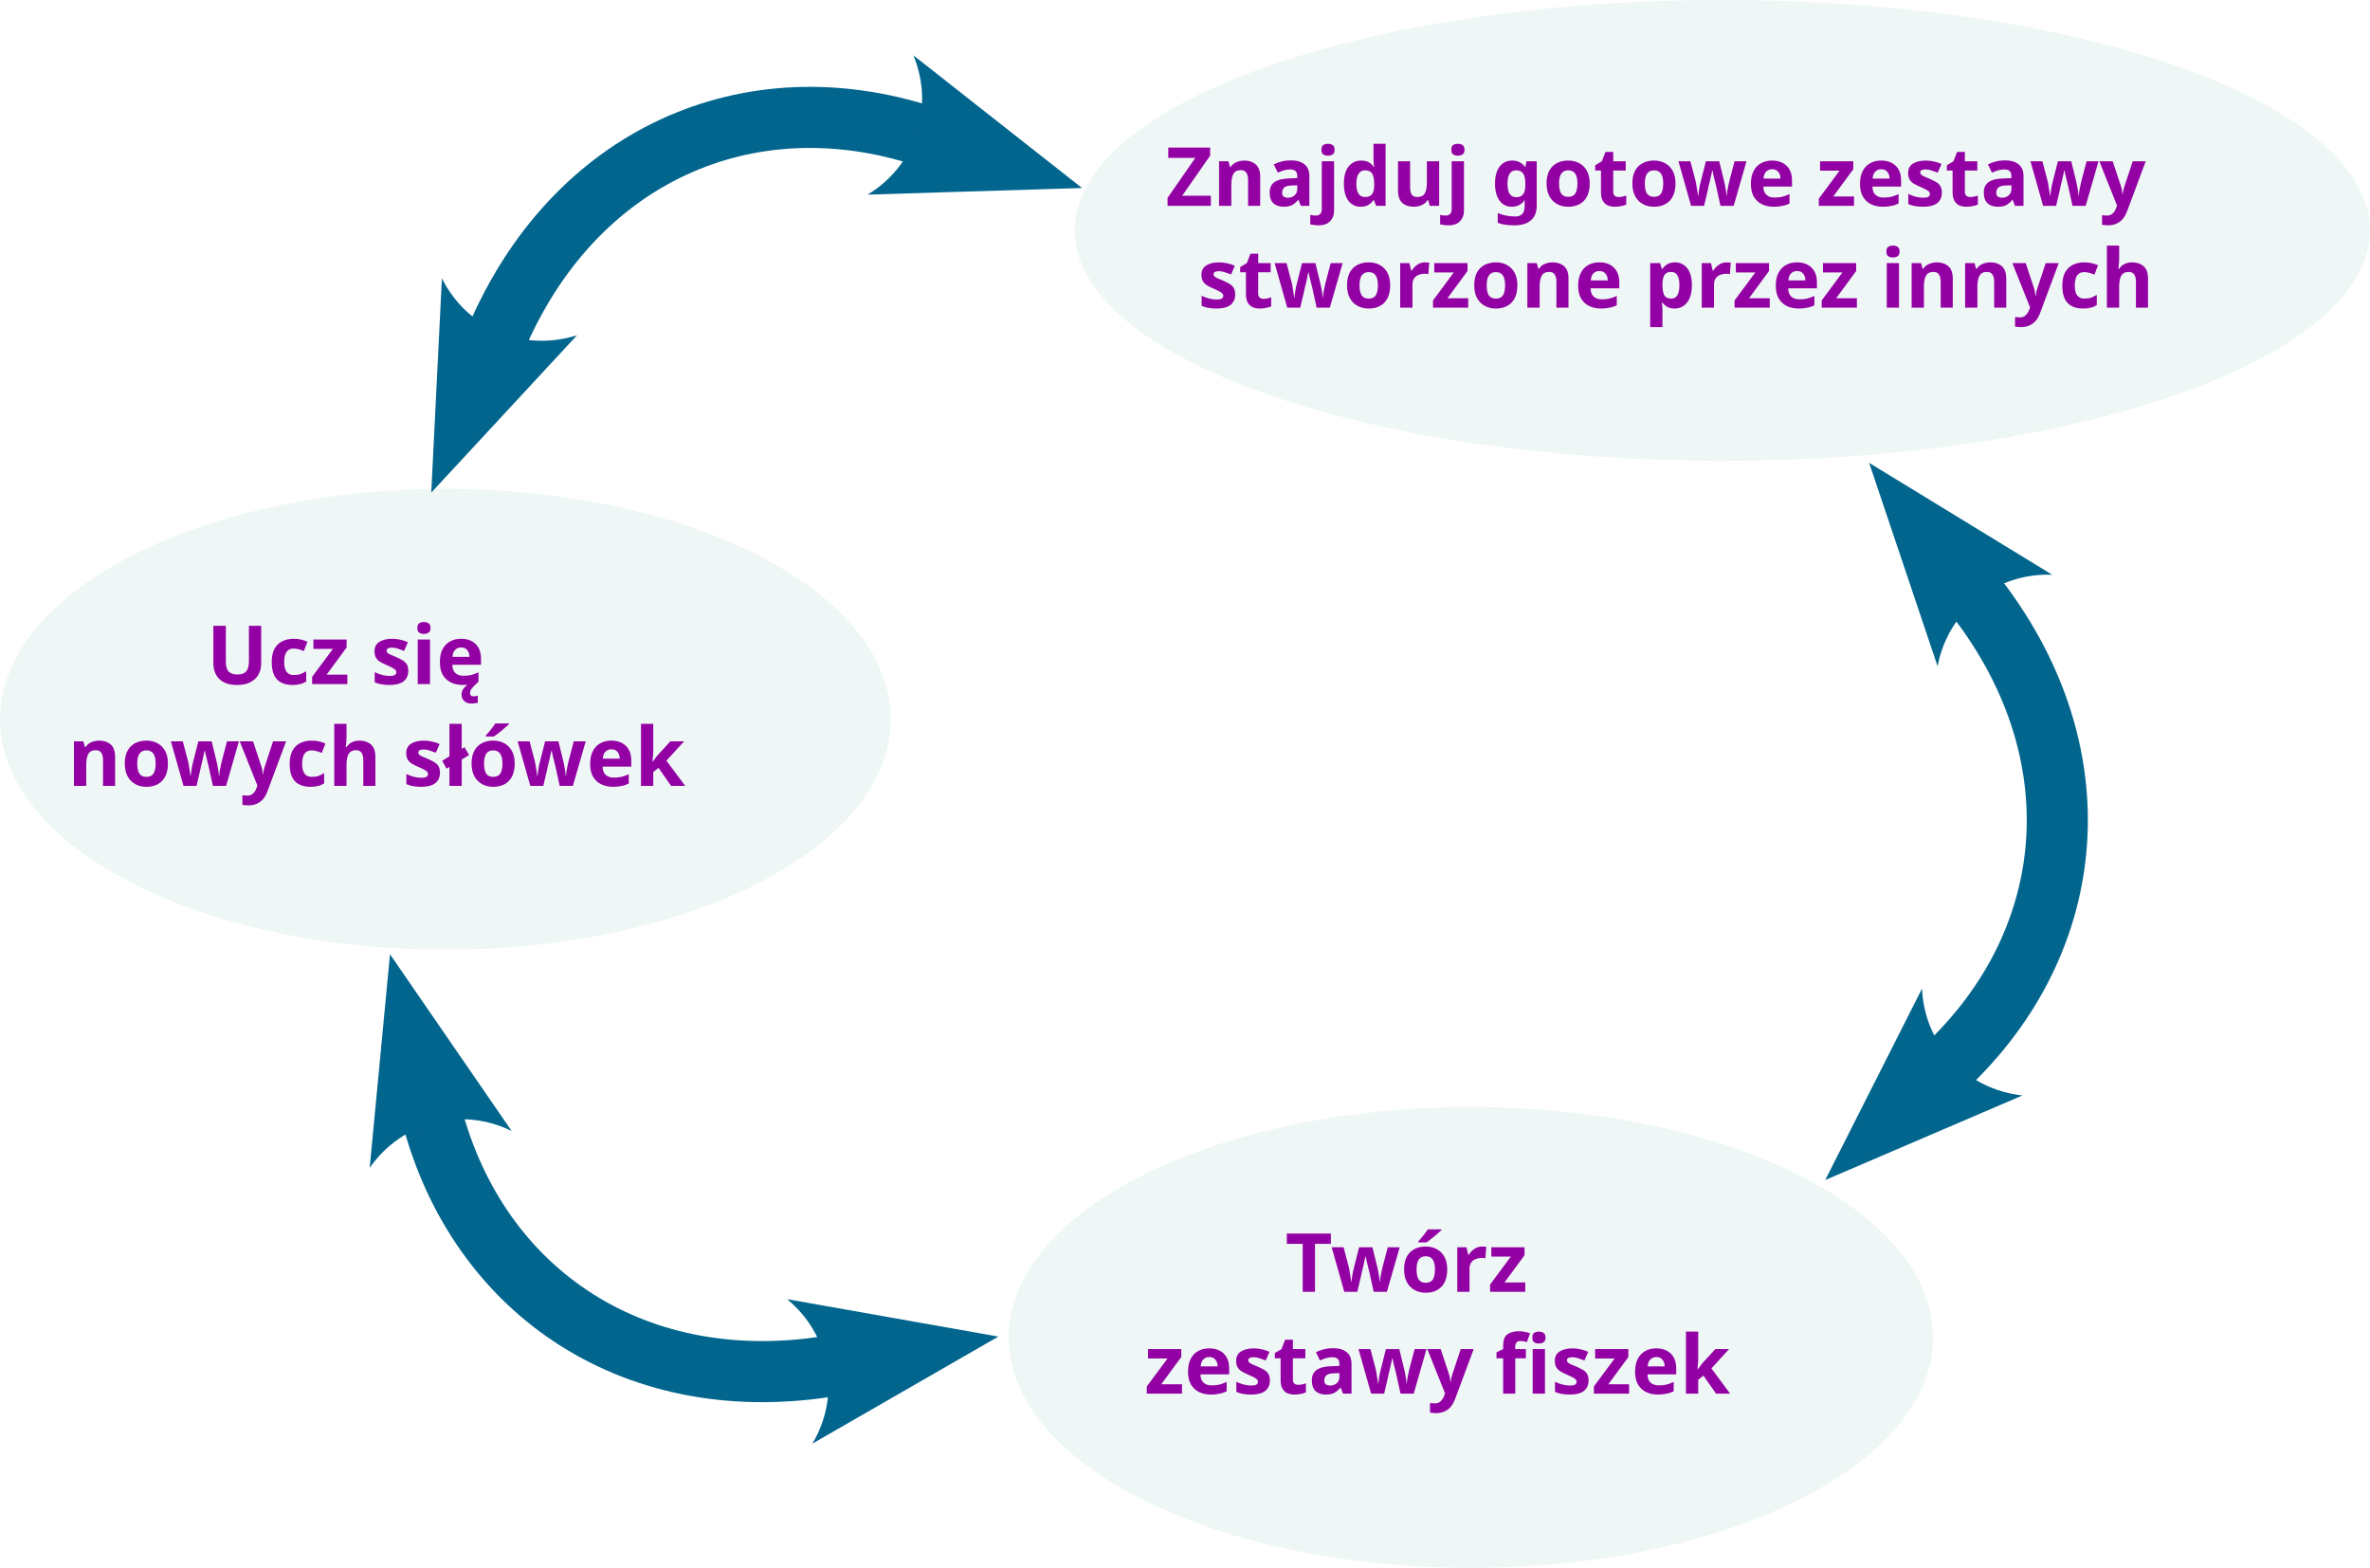
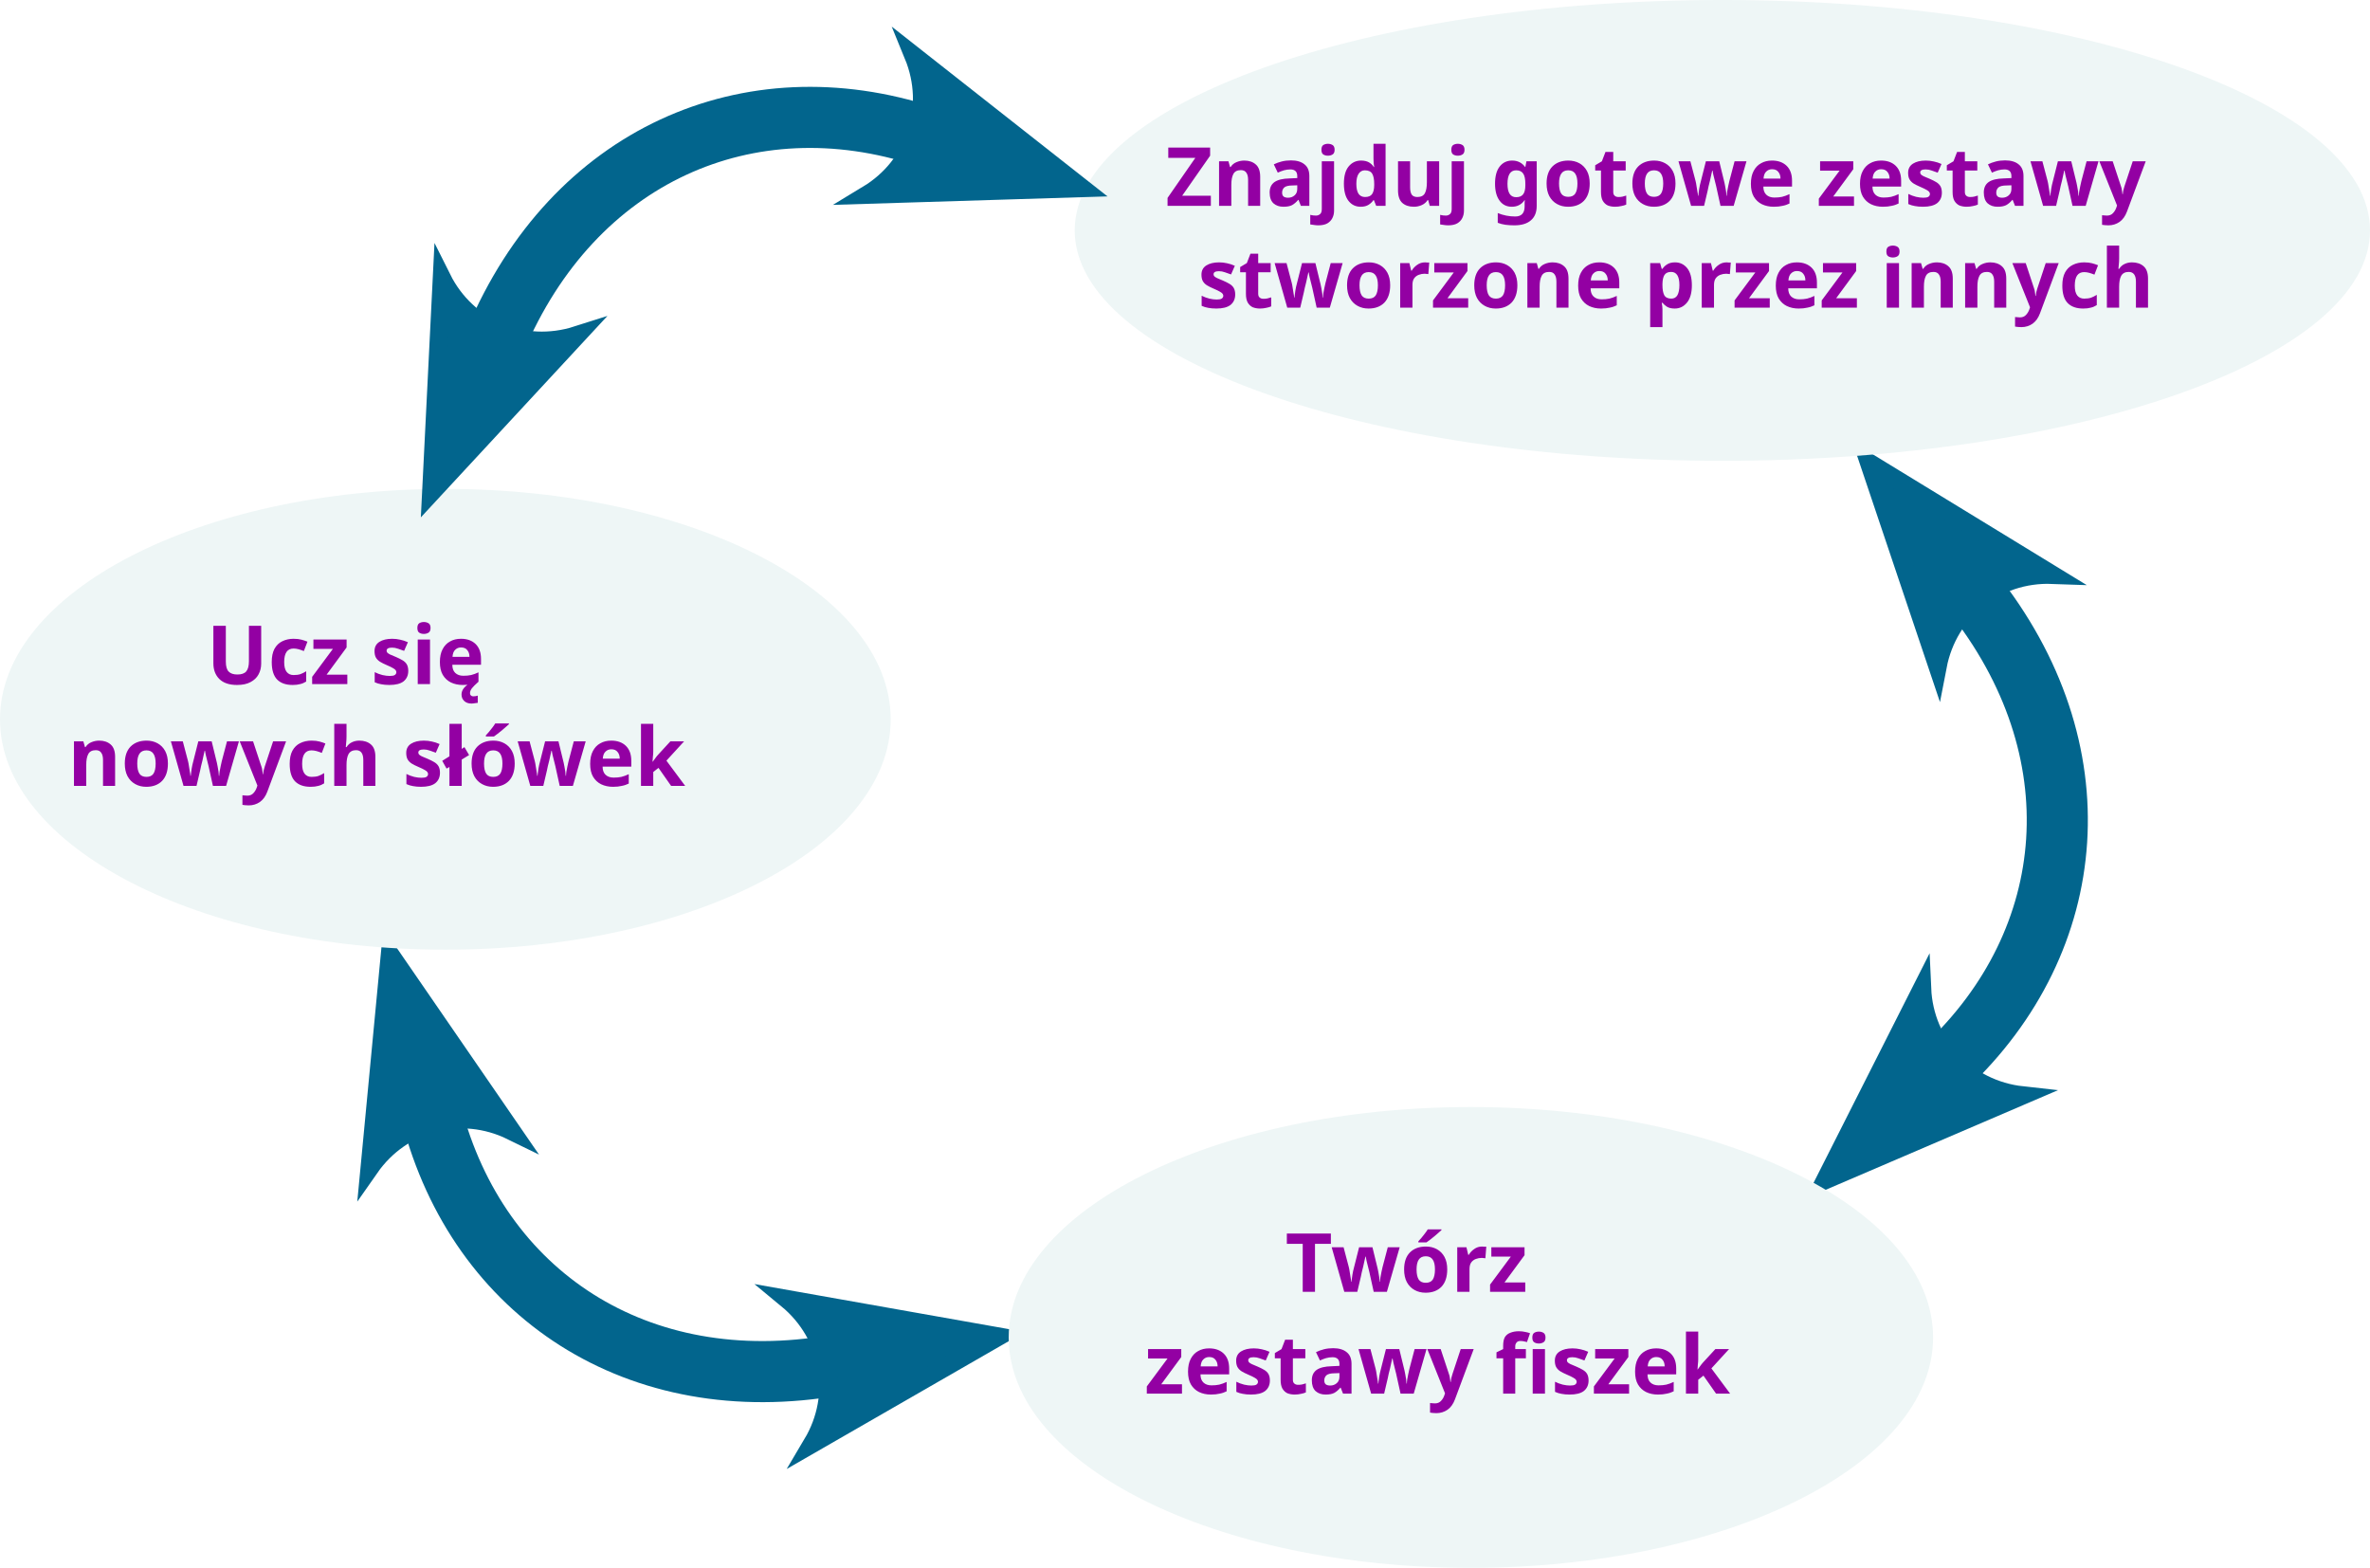
<svg xmlns="http://www.w3.org/2000/svg" width="205.265mm" height="135.789mm" viewBox="0 0 205.265 135.789" version="1.1" id="svg5">
  <defs id="defs2">
    <marker style="overflow:visible" id="Arrow2-7" refX="0" refY="0" orient="auto-start-reverse" markerWidth="4" markerHeight="2.4" viewBox="0 0 7.7 5.6" preserveAspectRatio="xMidYMid">
-       <path transform="scale(0.7)" d="M -2,-4 9,0 -2,4 c 2,-2.33 2,-5.66 0,-8 z" style="fill:context-stroke;fill-rule:evenodd;stroke:none" id="arrow2L-7" />
+       <path transform="scale(0.7)" d="M -2,-4 9,0 -2,4 c 2,-2.33 2,-5.66 0,-8 z" style="fill:#02658d;fill-rule:evenodd;stroke:#02658d" id="arrow2L-7" />
    </marker>
    <marker style="overflow:visible" id="marker19021-5" refX="0" refY="0" orient="auto-start-reverse" markerWidth="4" markerHeight="2.4" viewBox="0 0 7.7 5.6" preserveAspectRatio="xMidYMid">
-       <path transform="scale(0.7)" d="M -2,-4 9,0 -2,4 c 2,-2.33 2,-5.66 0,-8 z" style="fill:context-stroke;fill-rule:evenodd;stroke:none" id="path19019-5" />
+       <path transform="scale(0.7)" d="M -2,-4 9,0 -2,4 c 2,-2.33 2,-5.66 0,-8 z" style="fill:#02658d;fill-rule:evenodd;stroke:#02658d" id="path19019-5" />
    </marker>
    <marker style="overflow:visible" id="Arrow2-7-2" refX="0" refY="0" orient="auto-start-reverse" markerWidth="4" markerHeight="2.4" viewBox="0 0 7.7 5.6" preserveAspectRatio="xMidYMid">
-       <path transform="scale(0.7)" d="M -2,-4 9,0 -2,4 c 2,-2.33 2,-5.66 0,-8 z" style="fill:context-stroke;fill-rule:evenodd;stroke:none" id="arrow2L-7-09" />
+       <path transform="scale(0.7)" d="M -2,-4 9,0 -2,4 c 2,-2.33 2,-5.66 0,-8 z" style="fill:#02658d;fill-rule:evenodd;stroke:#02658d" id="arrow2L-7-09" />
    </marker>
    <marker style="overflow:visible" id="marker19021-5-3" refX="0" refY="0" orient="auto-start-reverse" markerWidth="4" markerHeight="2.4" viewBox="0 0 7.7 5.6" preserveAspectRatio="xMidYMid">
-       <path transform="scale(0.7)" d="M -2,-4 9,0 -2,4 c 2,-2.33 2,-5.66 0,-8 z" style="fill:context-stroke;fill-rule:evenodd;stroke:none" id="path19019-5-0" />
+       <path transform="scale(0.7)" d="M -2,-4 9,0 -2,4 c 2,-2.33 2,-5.66 0,-8 z" style="fill:#02658d;fill-rule:evenodd;stroke:#02658d" id="path19019-5-0" />
    </marker>
    <marker style="overflow:visible" id="Arrow2-7-5" refX="0" refY="0" orient="auto-start-reverse" markerWidth="4" markerHeight="2.4" viewBox="0 0 7.7 5.6" preserveAspectRatio="xMidYMid">
-       <path transform="scale(0.7)" d="M -2,-4 9,0 -2,4 c 2,-2.33 2,-5.66 0,-8 z" style="fill:context-stroke;fill-rule:evenodd;stroke:none" id="arrow2L-7-6" />
+       <path transform="scale(0.7)" d="M -2,-4 9,0 -2,4 c 2,-2.33 2,-5.66 0,-8 z" style="fill:#02658d;fill-rule:evenodd;stroke:#02658d" id="arrow2L-7-6" />
    </marker>
    <marker style="overflow:visible" id="marker19021-5-7" refX="0" refY="0" orient="auto-start-reverse" markerWidth="4" markerHeight="2.4" viewBox="0 0 7.7 5.6" preserveAspectRatio="xMidYMid">
-       <path transform="scale(0.7)" d="M -2,-4 9,0 -2,4 c 2,-2.33 2,-5.66 0,-8 z" style="fill:context-stroke;fill-rule:evenodd;stroke:none" id="path19019-5-8" />
+       <path transform="scale(0.7)" d="M -2,-4 9,0 -2,4 c 2,-2.33 2,-5.66 0,-8 z" style="fill:#02658d;fill-rule:evenodd;stroke:#02658d" id="path19019-5-8" />
    </marker>
  </defs>
  <g id="layer1" transform="translate(-1.581768,-45.74973)">
    <path style="fill:#000000;stroke-width:0.11;stroke-dasharray:none" d="M 33.339,92.716 95.636,68.381" id="path10056" />
    <path style="fill:none;stroke:#02658d;stroke-width:5.292;stroke-dasharray:none;stroke-opacity:1;marker-start:url(#Arrow2-7);marker-end:url(#marker19021-5)" d="m 172.378,97.005 c 10.865,13.619 9.445,30.139 -2.298,41.166" id="path10784-1" />
    <path style="fill:none;stroke:#02658d;stroke-width:5.292;stroke-dasharray:none;stroke-opacity:1;marker-start:url(#Arrow2-7-5);marker-end:url(#marker19021-5-7)" d="M 73.976,163.976 C 56.815,166.983 42.998,157.817 38.95,142.225" id="path10784-1-3" />
    <ellipse style="fill:#eef6f6;fill-opacity:1;stroke:none;stroke-width:5.292;stroke-dasharray:none;stroke-opacity:1" id="path21731" cx="150.755" cy="65.704" rx="56.092" ry="19.955" />
    <ellipse style="fill:#eef6f6;fill-opacity:1;stroke:none;stroke-width:4.47;stroke-dasharray:none;stroke-opacity:1" id="path21731-7" cx="128.975" cy="161.584" rx="40.031" ry="19.955" />
    <ellipse style="fill:#eef6f6;fill-opacity:1;stroke:none;stroke-width:4.388;stroke-dasharray:none;stroke-opacity:1" id="path21731-7-1" cx="40.153" cy="108.047" rx="38.571" ry="19.955" />
    <text xml:space="preserve" style="font-size:7.056px;text-align:center;text-anchor:middle;fill:#9300a3;fill-opacity:1;stroke-width:2.91" x="151.148" y="63.577" id="text2242">
      <tspan style="font-style:normal;font-variant:normal;font-weight:bold;font-stretch:normal;font-size:7.056px;font-family:sans-serif;-inkscape-font-specification:'sans-serif Bold';text-align:center;text-anchor:middle;fill:#9300a3;fill-opacity:1;stroke-width:2.91" x="151.148" y="63.577" id="tspan3862">Znajduj gotowe zestawy</tspan>
      <tspan style="font-style:normal;font-variant:normal;font-weight:bold;font-stretch:normal;font-size:7.056px;font-family:sans-serif;-inkscape-font-specification:'sans-serif Bold';text-align:center;text-anchor:middle;fill:#9300a3;fill-opacity:1;stroke-width:2.91" x="151.148" y="72.396" id="tspan3870">stworzone przez innych</tspan>
    </text>
    <text xml:space="preserve" style="font-size:7.056px;text-align:center;text-anchor:middle;fill:#9300a3;fill-opacity:1;stroke-width:2.91" x="38.592" y="104.997" id="text2972">
      <tspan id="tspan2970" style="font-style:normal;font-variant:normal;font-weight:bold;font-stretch:normal;font-size:7.056px;font-family:sans-serif;-inkscape-font-specification:'sans-serif Bold';text-align:center;text-anchor:middle;fill:#9300a3;fill-opacity:1;stroke-width:2.91" x="38.592" y="104.997">Ucz się </tspan>
      <tspan style="font-style:normal;font-variant:normal;font-weight:bold;font-stretch:normal;font-size:7.056px;font-family:sans-serif;-inkscape-font-specification:'sans-serif Bold';text-align:center;text-anchor:middle;fill:#9300a3;fill-opacity:1;stroke-width:2.91" x="38.592" y="113.816" id="tspan3864">nowych słówek</tspan>
    </text>
    <text xml:space="preserve" style="font-size:7.056px;text-align:center;text-anchor:middle;fill:#9300a3;fill-opacity:1;stroke-width:2.91;stroke-dasharray:none" x="130.483" y="157.633" id="text3752">
      <tspan id="tspan3750" style="font-style:normal;font-variant:normal;font-weight:bold;font-stretch:normal;font-size:7.056px;font-family:sans-serif;-inkscape-font-specification:'sans-serif Bold';text-align:center;text-anchor:middle;fill:#9300a3;fill-opacity:1;stroke-width:2.91;stroke-dasharray:none" x="130.483" y="157.633">Twórz </tspan>
      <tspan style="font-style:normal;font-variant:normal;font-weight:bold;font-stretch:normal;font-size:7.056px;font-family:sans-serif;-inkscape-font-specification:'sans-serif Bold';text-align:center;text-anchor:middle;fill:#9300a3;fill-opacity:1;stroke-width:2.91;stroke-dasharray:none" x="130.483" y="166.452" id="tspan3866">zestawy fiszek</tspan>
    </text>
    <path style="fill:none;stroke:#02658d;stroke-width:5.292;stroke-dasharray:none;stroke-opacity:1;marker-start:url(#Arrow2-7-2);marker-end:url(#marker19021-5-3)" d="M 44.476,75.247 C 51.235,59.19 66.421,52.532 81.723,57.567" id="path10784-1-5" />
  </g>
</svg>
